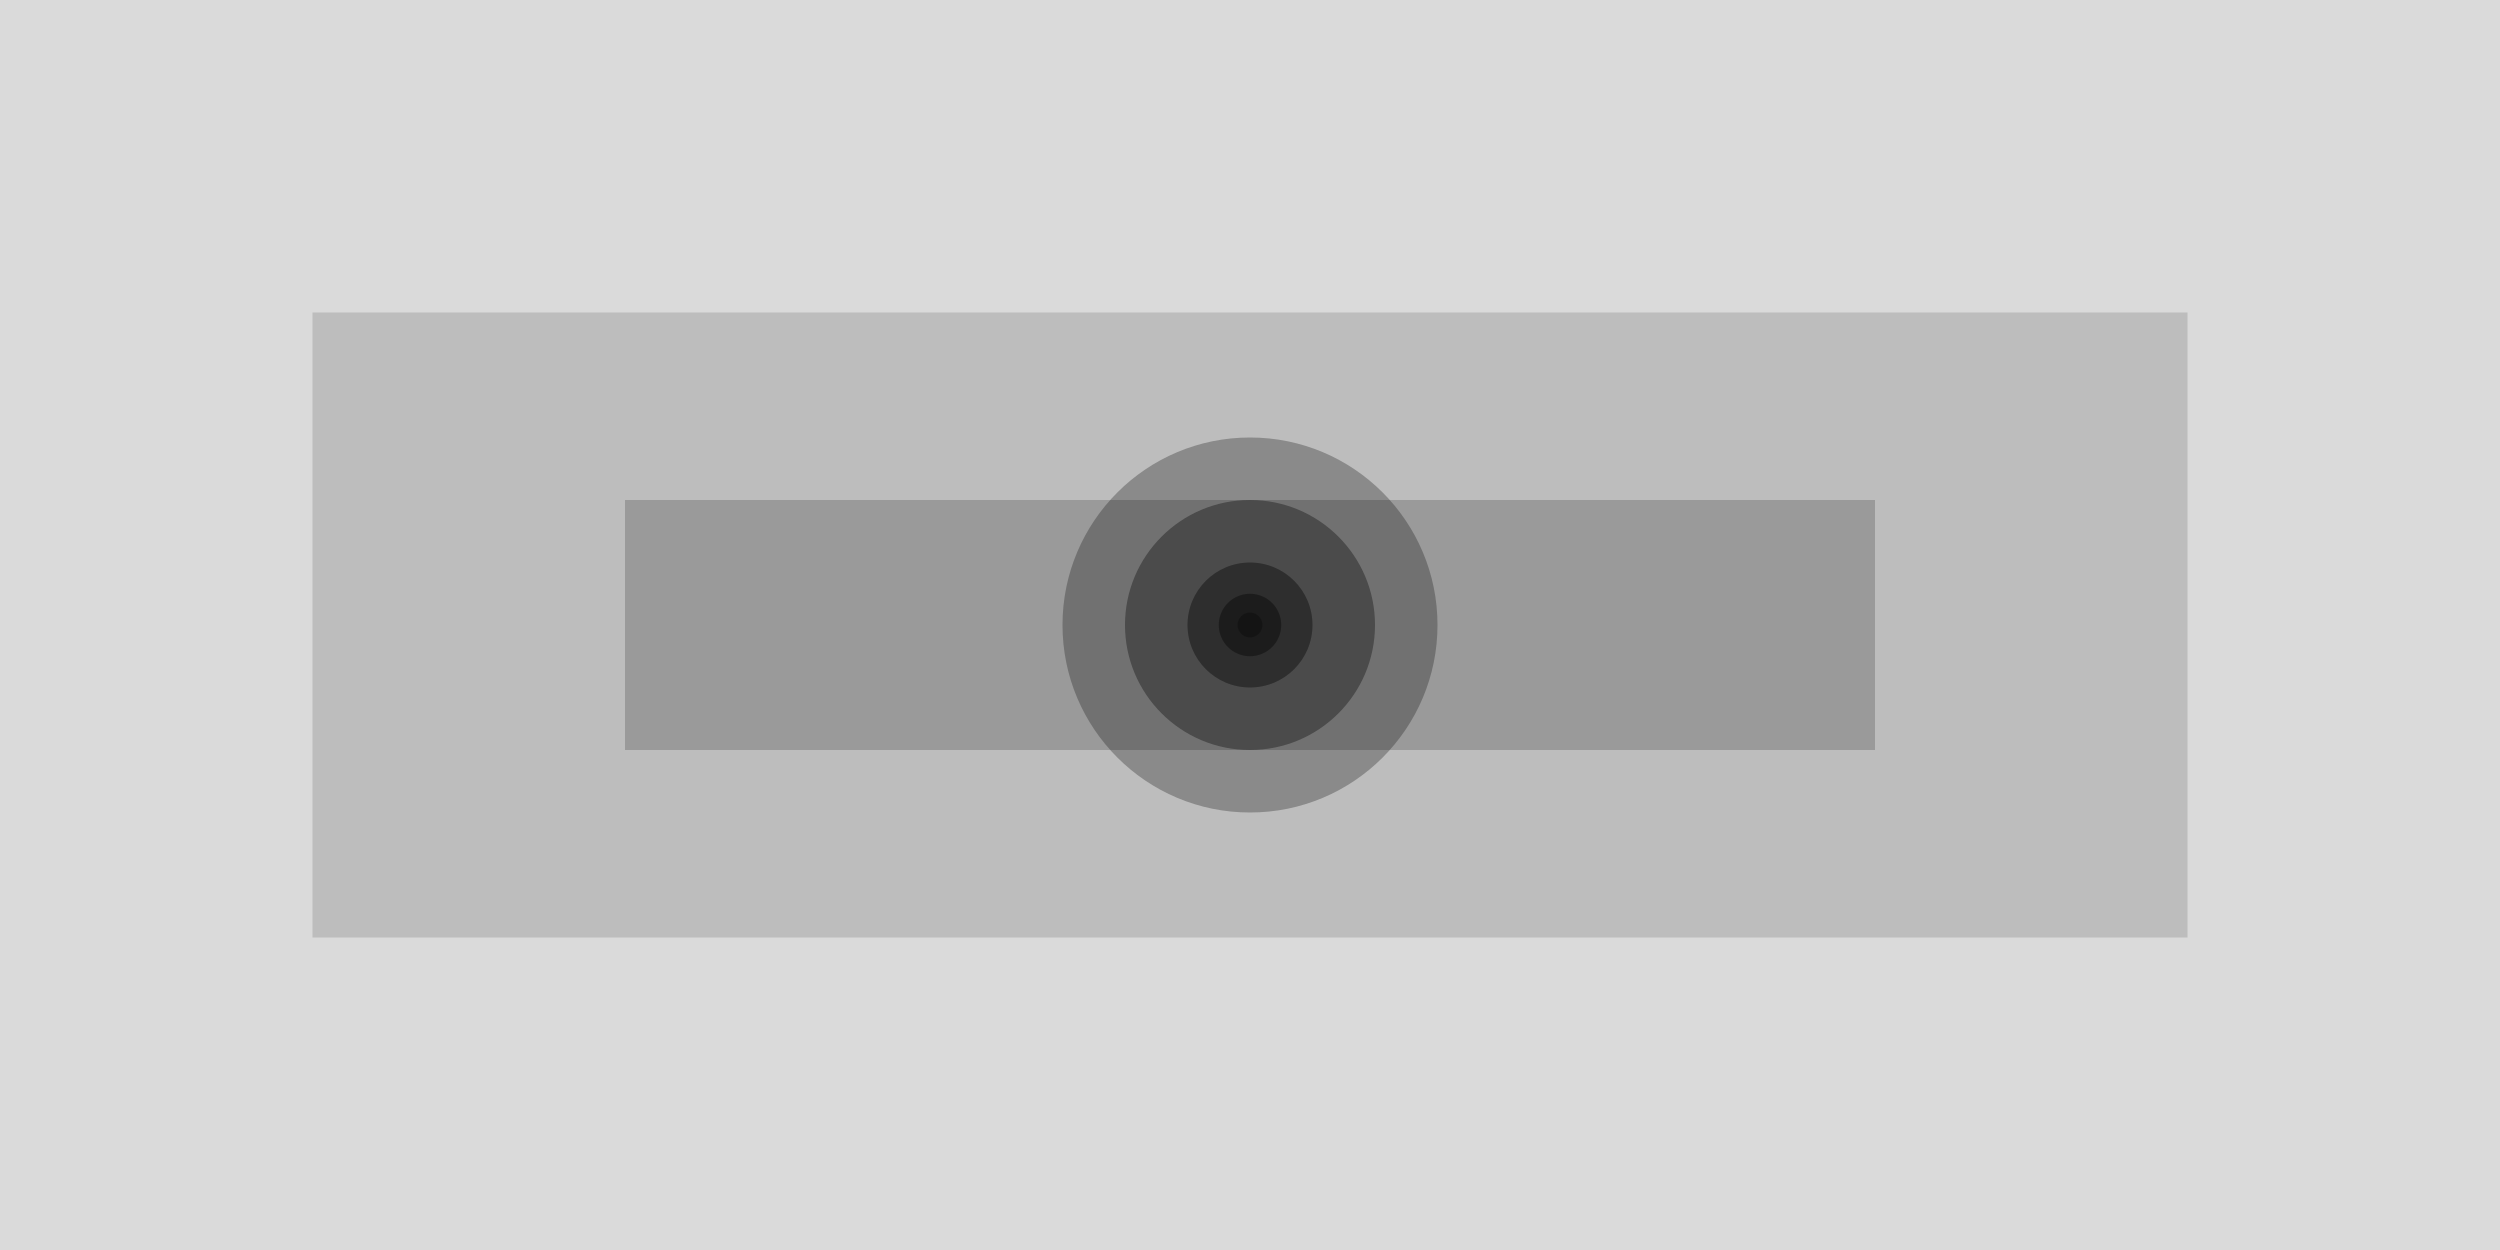
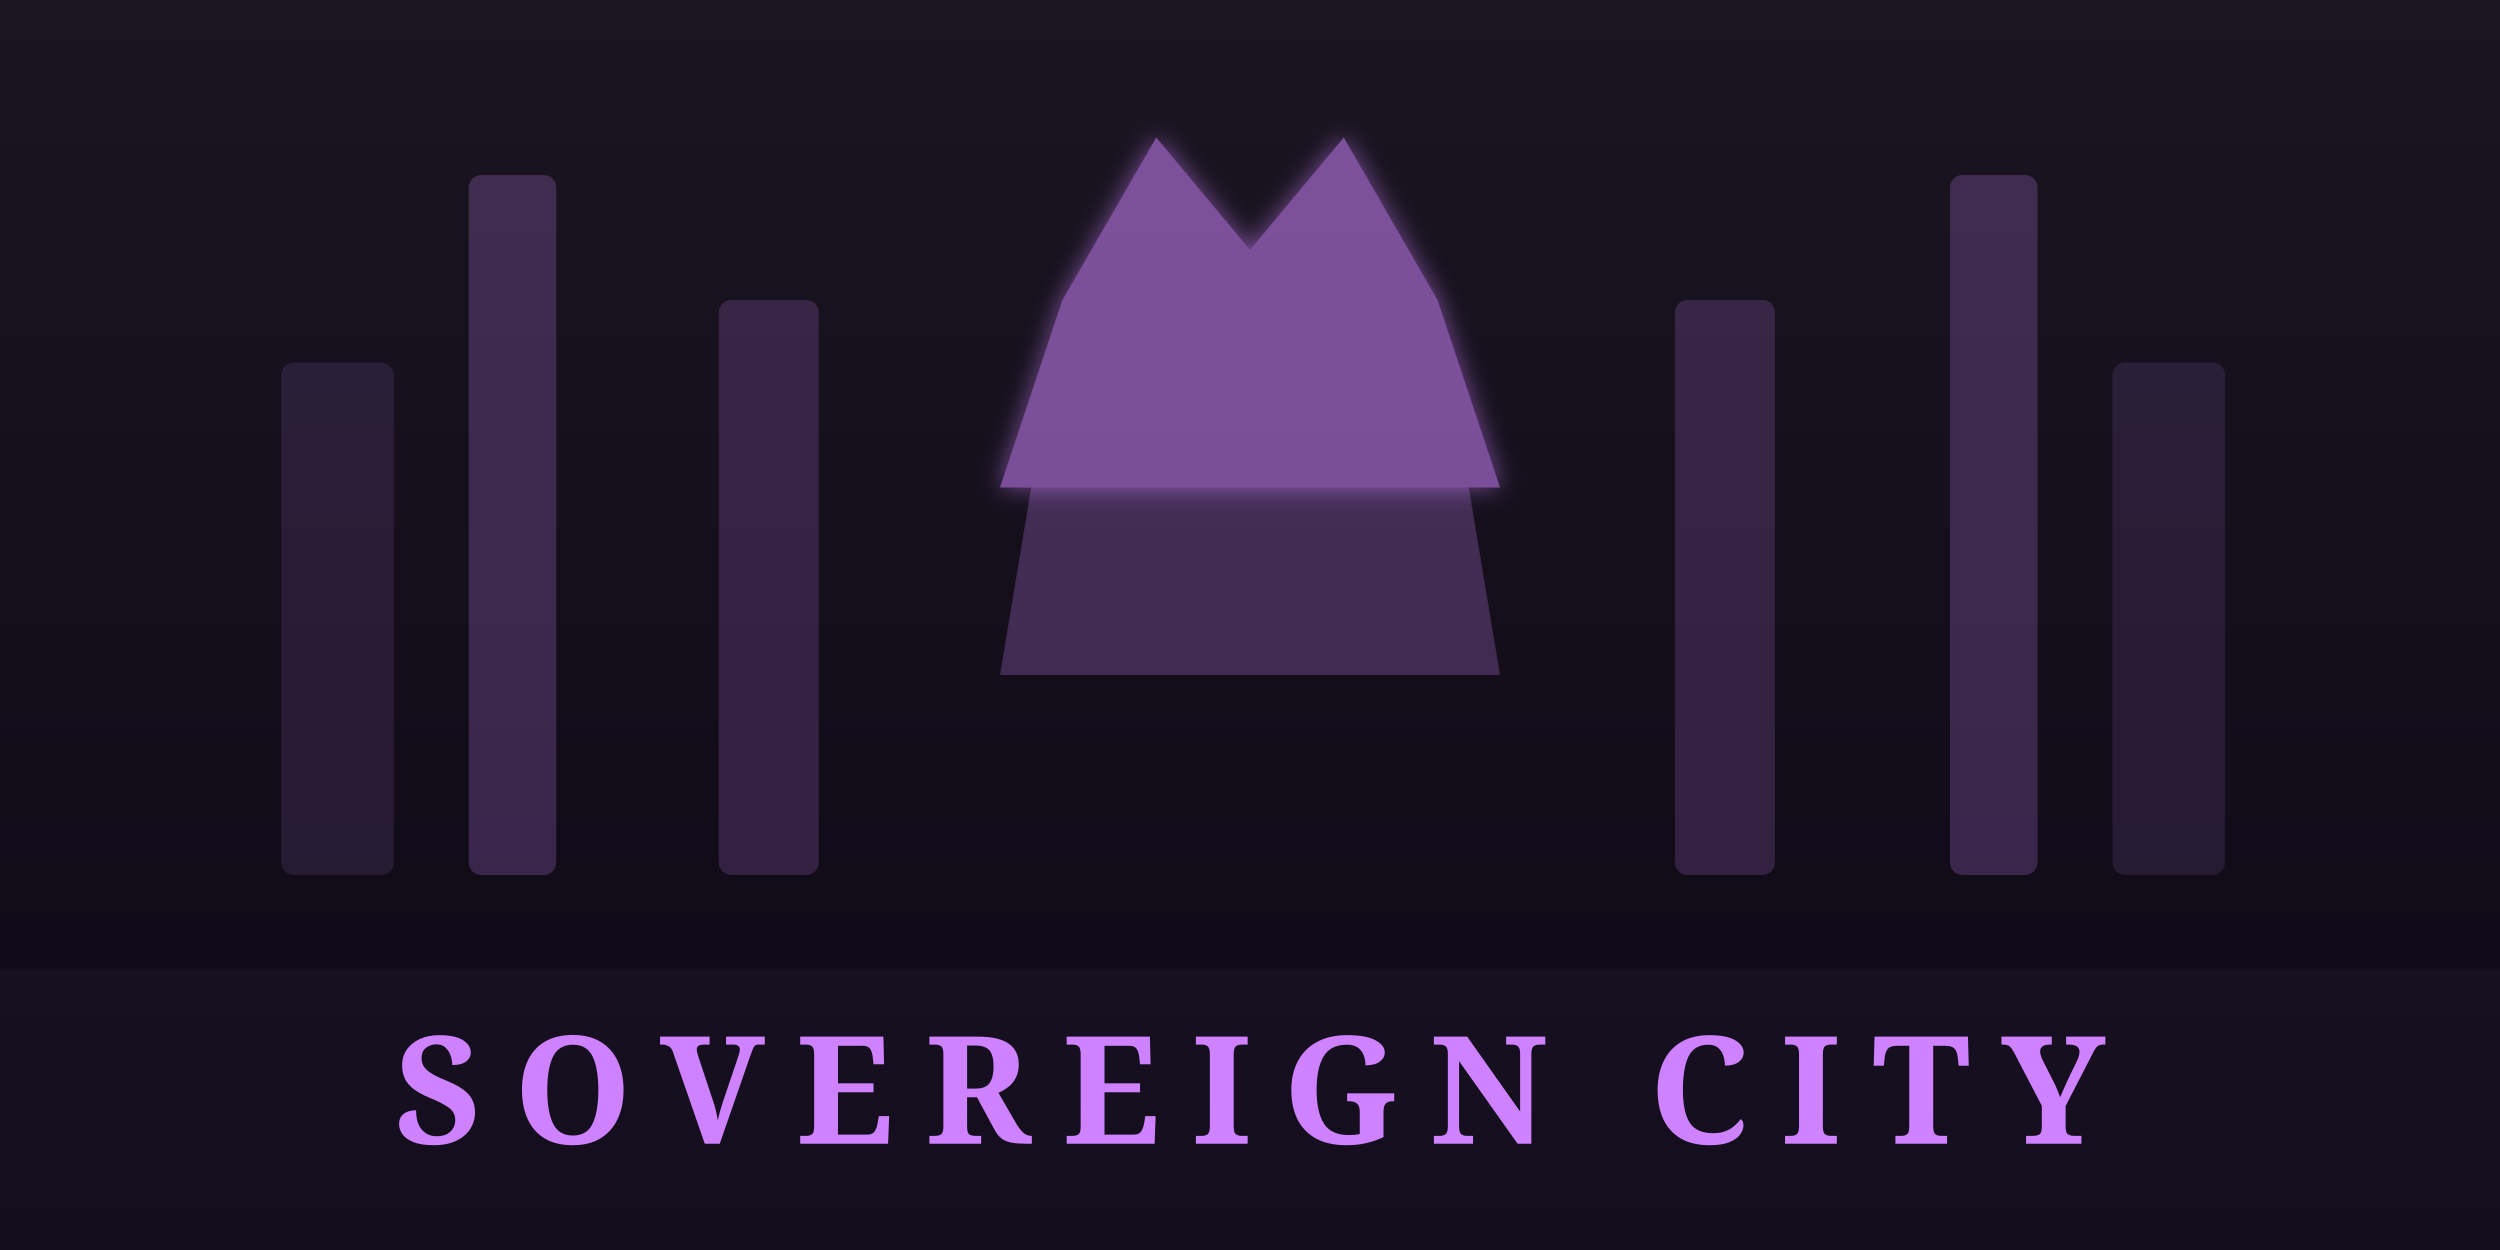
- <svg xmlns="http://www.w3.org/2000/svg" width="400" height="200" viewBox="0 0 400 200" fill="none">
-   <rect width="400" height="200" fill="#efefef" />
-   <path d="M0 0 L400 0 L400 200 L0 200 Z" fill="#111111" opacity="0.1" />
-   <path d="M50 50 L350 50 L350 150 L50 150 Z" fill="#111111" opacity="0.15" />
-   <path d="M100 80 L300 80 L300 120 L100 120 Z" fill="#111111" opacity="0.2" />
-   <circle cx="200" cy="100" r="30" fill="#111111" opacity="0.3" />
-   <circle cx="200" cy="100" r="20" fill="#111111" opacity="0.4" />
-   <circle cx="200" cy="100" r="10" fill="#111111" opacity="0.5" />
-   <circle cx="200" cy="100" r="5" fill="#111111" opacity="0.6" />
-   <circle cx="200" cy="100" r="2" fill="#111111" opacity="0.7" />
+ <svg xmlns="http://www.w3.org/2000/svg" width="400" height="200" viewBox="0 0 400 200">
+   <defs>
+     <linearGradient id="bg" x1="0" y1="0" x2="0" y2="1">
+       <stop offset="0%" stop-color="#1a1520" />
+       <stop offset="100%" stop-color="#0d0815" />
+     </linearGradient>
+     <filter id="glow">
+       <feGaussianBlur stdDeviation="2" />
+       <feMerge>
+         <feMergeNode />
+         <feMergeNode in="SourceGraphic" />
+       </feMerge>
+     </filter>
+   </defs>
+   <rect width="400" height="200" fill="url(#bg)" />
+   <path d="M170 48 L185 22 L200 40 L215 22 L230 48 L240 78 L160 78 Z" fill="#CE82FF" opacity=".55" filter="url(#glow)" />
+   <path d="M165 78 L235 78 L240 108 L160 108 Z" fill="#CE82FF" opacity=".25" />
+   <rect x="45" y="58" width="18" height="82" fill="#CE82FF" opacity=".12" rx="2" />
+   <rect x="75" y="28" width="14" height="112" fill="#CE82FF" opacity=".22" rx="2" />
+   <rect x="115" y="48" width="16" height="92" fill="#CE82FF" opacity=".18" rx="2" />
+   <rect x="268" y="48" width="16" height="92" fill="#CE82FF" opacity=".18" rx="2" />
+   <rect x="312" y="28" width="14" height="112" fill="#CE82FF" opacity=".22" rx="2" />
+   <rect x="338" y="58" width="18" height="82" fill="#CE82FF" opacity=".12" rx="2" />
+   <rect x="0" y="155" width="400" height="45" fill="#CE82FF" opacity=".04" />
+   <text x="200" y="183" text-anchor="middle" font-family="serif" font-size="24" fill="#CE82FF" font-weight="bold" letter-spacing="5">SOVEREIGN CITY</text>
</svg>
